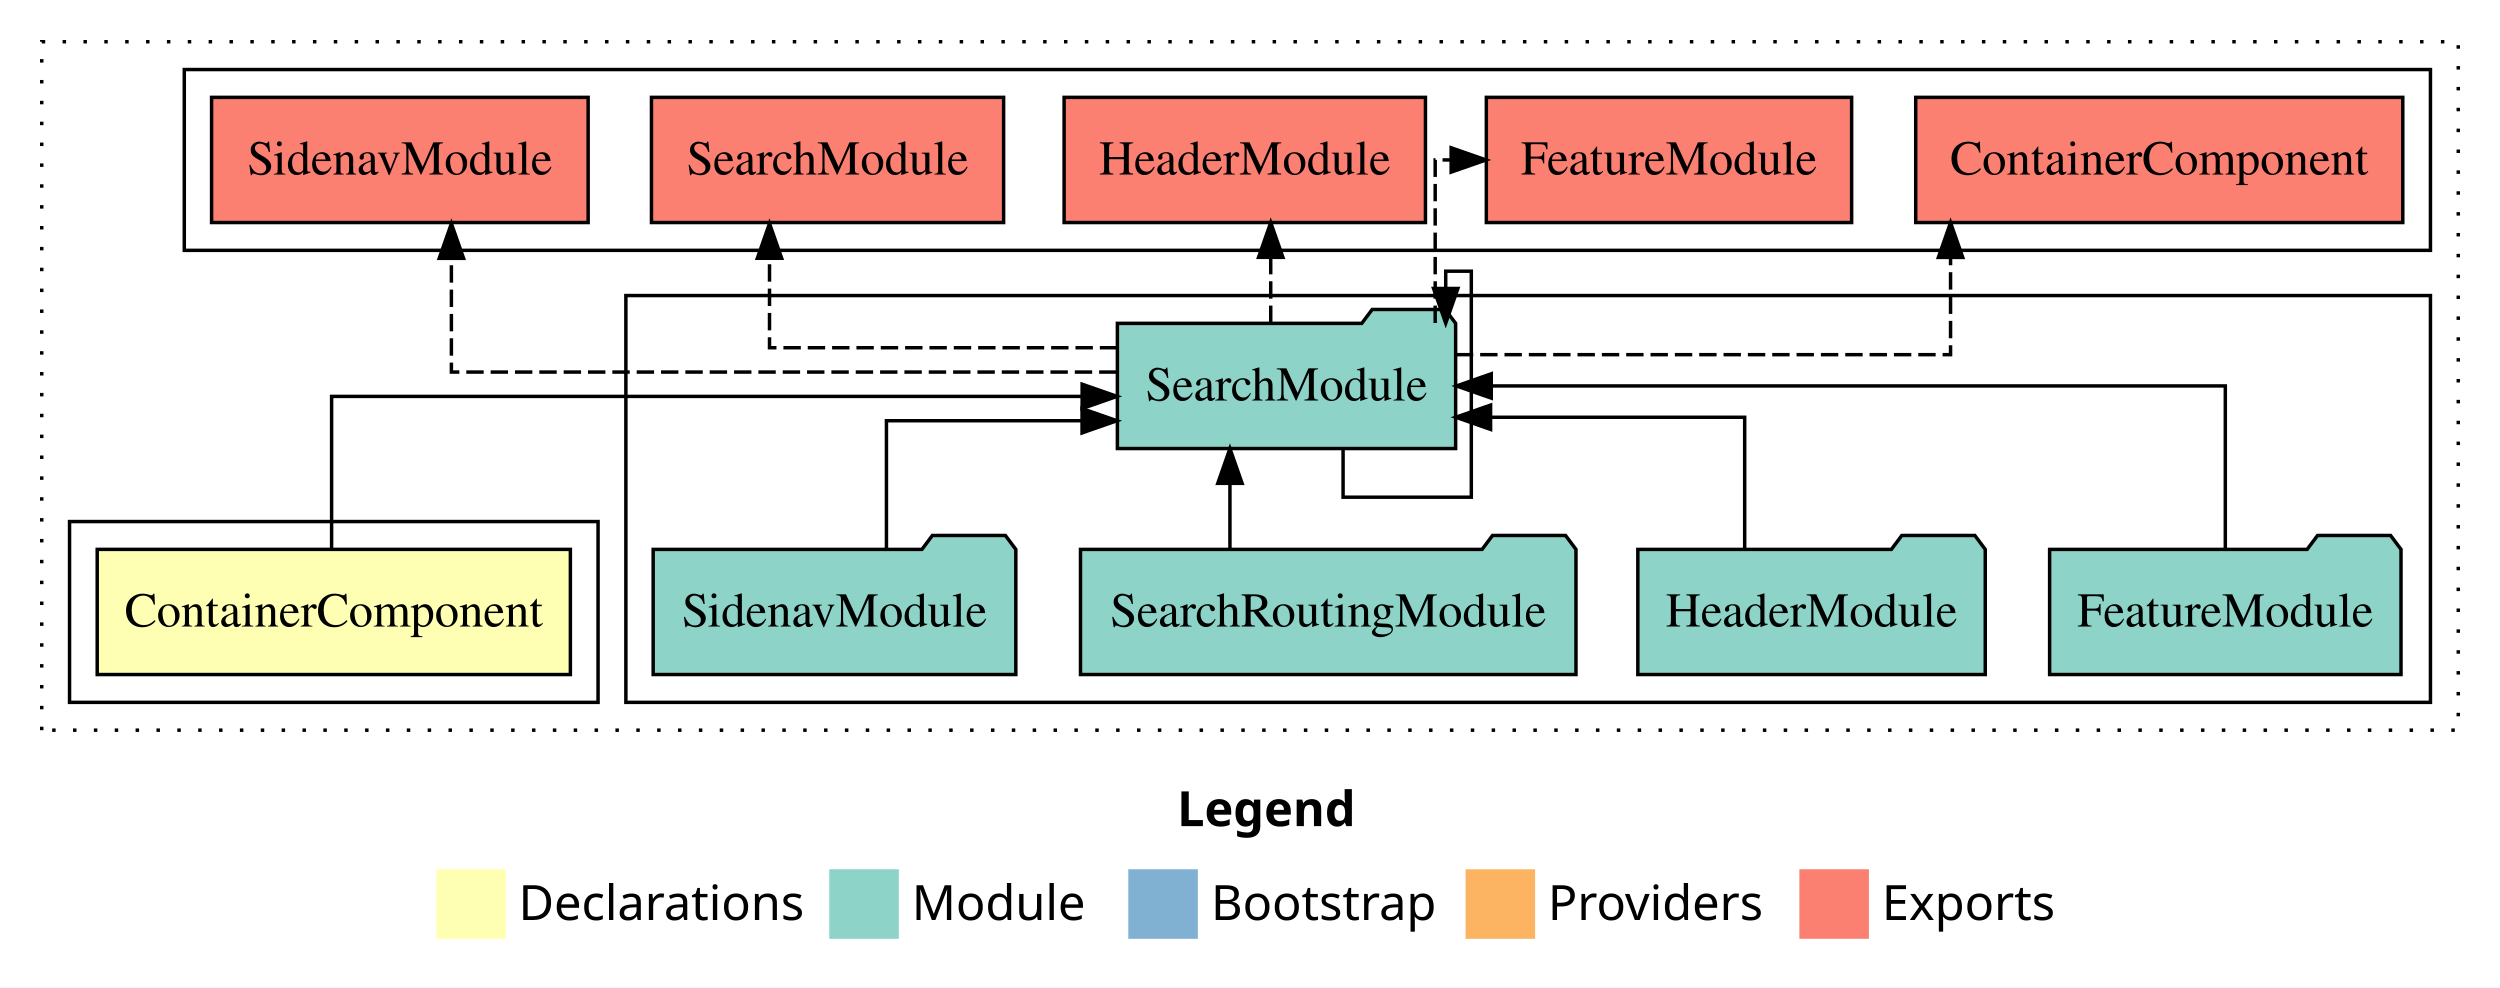
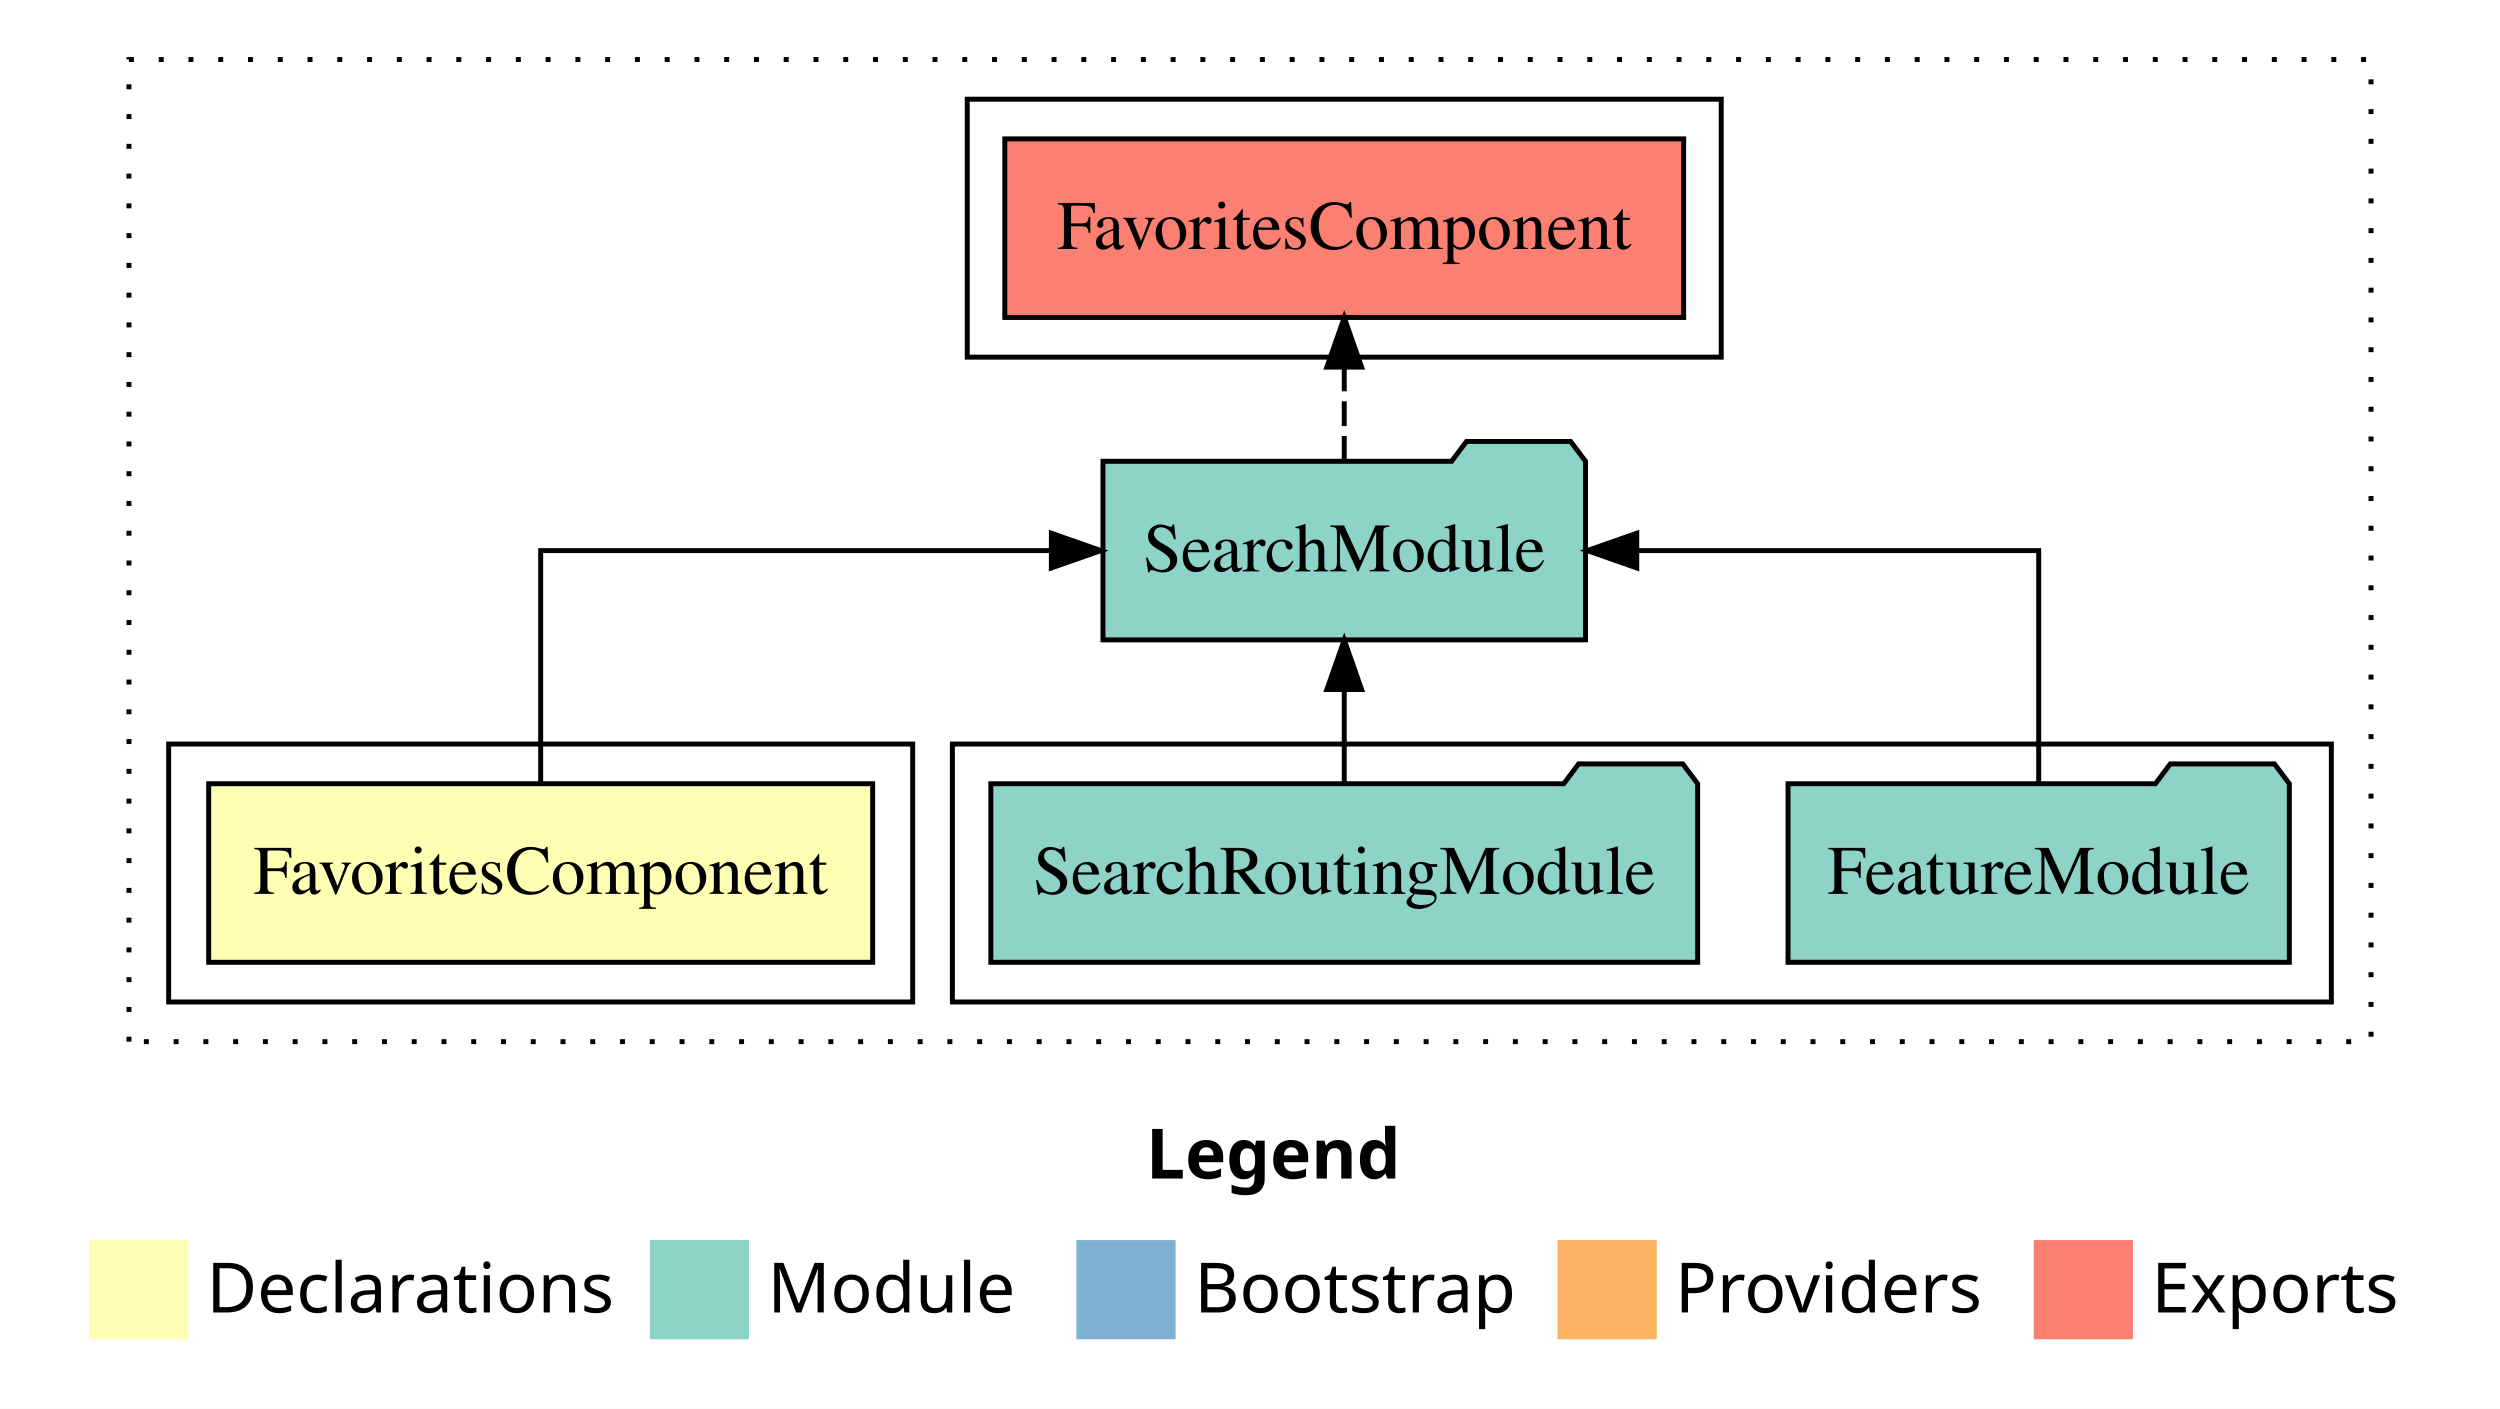
- <svg xmlns="http://www.w3.org/2000/svg" width="719pt" height="284pt" viewBox="0.00 0.00 719.00 284.00">
+ <svg xmlns="http://www.w3.org/2000/svg" width="504pt" height="284pt" viewBox="0.00 0.00 504.00 284.00">
  <g id="graph0" class="graph" transform="scale(1 1) rotate(0) translate(4 280)">
-     <polygon fill="white" stroke="transparent" points="-4,4 -4,-280 715,-280 715,4 -4,4" />
-     <text text-anchor="start" x="334.51" y="-42.4" font-family="sans-serif" font-weight="bold" font-size="14.00">Legend</text>
-     <polygon fill="#ffffb3" stroke="transparent" points="121.5,-10 121.5,-30 141.5,-30 141.5,-10 121.5,-10" />
-     <text text-anchor="start" x="145.13" y="-15.4" font-family="sans-serif" font-size="14.00">  Declarations</text>
-     <polygon fill="#8dd3c7" stroke="transparent" points="234.5,-10 234.5,-30 254.5,-30 254.5,-10 234.5,-10" />
-     <text text-anchor="start" x="258.23" y="-15.4" font-family="sans-serif" font-size="14.00">  Module</text>
-     <polygon fill="#80b1d3" stroke="transparent" points="320.5,-10 320.5,-30 340.5,-30 340.5,-10 320.5,-10" />
-     <text text-anchor="start" x="344.28" y="-15.4" font-family="sans-serif" font-size="14.00">  Bootstrap</text>
-     <polygon fill="#fdb462" stroke="transparent" points="417.5,-10 417.5,-30 437.5,-30 437.5,-10 417.5,-10" />
-     <text text-anchor="start" x="441.17" y="-15.4" font-family="sans-serif" font-size="14.00">  Providers</text>
-     <polygon fill="#fb8072" stroke="transparent" points="513.5,-10 513.5,-30 533.5,-30 533.5,-10 513.5,-10" />
-     <text text-anchor="start" x="537.23" y="-15.4" font-family="sans-serif" font-size="14.00">  Exports</text>
+     <polygon fill="white" stroke="transparent" points="-4,4 -4,-280 500,-280 500,4 -4,4" />
+     <text text-anchor="start" x="227.01" y="-42.4" font-family="sans-serif" font-weight="bold" font-size="14.00">Legend</text>
+     <polygon fill="#ffffb3" stroke="transparent" points="14,-10 14,-30 34,-30 34,-10 14,-10" />
+     <text text-anchor="start" x="37.63" y="-15.4" font-family="sans-serif" font-size="14.00">  Declarations</text>
+     <polygon fill="#8dd3c7" stroke="transparent" points="127,-10 127,-30 147,-30 147,-10 127,-10" />
+     <text text-anchor="start" x="150.73" y="-15.4" font-family="sans-serif" font-size="14.00">  Module</text>
+     <polygon fill="#80b1d3" stroke="transparent" points="213,-10 213,-30 233,-30 233,-10 213,-10" />
+     <text text-anchor="start" x="236.78" y="-15.4" font-family="sans-serif" font-size="14.00">  Bootstrap</text>
+     <polygon fill="#fdb462" stroke="transparent" points="310,-10 310,-30 330,-30 330,-10 310,-10" />
+     <text text-anchor="start" x="333.67" y="-15.4" font-family="sans-serif" font-size="14.00">  Providers</text>
+     <polygon fill="#fb8072" stroke="transparent" points="406,-10 406,-30 426,-30 426,-10 406,-10" />
+     <text text-anchor="start" x="429.73" y="-15.4" font-family="sans-serif" font-size="14.00">  Exports</text>
    <g id="clust1" class="cluster">
-       <polygon fill="none" stroke="black" stroke-dasharray="1,5" points="8,-70 8,-268 703,-268 703,-70 8,-70" />
+       <polygon fill="none" stroke="black" stroke-dasharray="1,5" points="22,-70 22,-268 474,-268 474,-70 22,-70" />
+     </g>
+     <g id="clust5" class="cluster">
+       <polygon fill="none" stroke="black" points="191,-208 191,-260 343,-260 343,-208 191,-208" />
    </g>
    <g id="clust4" class="cluster">
-       <polygon fill="none" stroke="black" points="176,-78 176,-195 695,-195 695,-78 176,-78" />
-     </g>
-     <g id="clust5" class="cluster">
-       <polygon fill="none" stroke="black" points="49,-208 49,-260 695,-260 695,-208 49,-208" />
+       <polygon fill="none" stroke="black" points="188,-78 188,-130 466,-130 466,-78 188,-78" />
    </g>
    <g id="clust2" class="cluster">
-       <polygon fill="none" stroke="black" points="16,-78 16,-130 168,-130 168,-78 16,-78" />
+       <polygon fill="none" stroke="black" points="30,-78 30,-130 180,-130 180,-78 30,-78" />
    </g>
    <g id="node1" class="node">
-       <polygon fill="#ffffb3" stroke="black" points="160.04,-122 23.96,-122 23.96,-86 160.04,-86 160.04,-122" />
-       <text text-anchor="middle" x="92" y="-99.8" font-family="Times,serif" font-size="14.00">ContainerComponent</text>
+       <polygon fill="#ffffb3" stroke="black" points="171.93,-122 38.07,-122 38.07,-86 171.93,-86 171.93,-122" />
+       <text text-anchor="middle" x="105" y="-99.8" font-family="Times,serif" font-size="14.00">FavoritesComponent</text>
    </g>
    <g id="node2" class="node">
-       <polygon fill="#8dd3c7" stroke="black" points="414.64,-187 411.64,-191 390.64,-191 387.64,-187 317.36,-187 317.36,-151 414.64,-151 414.64,-187" />
-       <text text-anchor="middle" x="366" y="-164.8" font-family="Times,serif" font-size="14.00">SearchModule</text>
+       <polygon fill="#8dd3c7" stroke="black" points="315.64,-187 312.64,-191 291.64,-191 288.64,-187 218.36,-187 218.36,-151 315.64,-151 315.64,-187" />
+       <text text-anchor="middle" x="267" y="-164.8" font-family="Times,serif" font-size="14.00">SearchModule</text>
    </g>
    <g id="edge1" class="edge">
-       <path fill="none" stroke="black" d="M91.37,-122.27C91.37,-140.56 91.37,-166 91.37,-166 91.37,-166 307.22,-166 307.22,-166" />
-       <polygon fill="black" stroke="black" points="307.22,-169.5 317.22,-166 307.22,-162.5 307.22,-169.5" />
+       <path fill="none" stroke="black" d="M105,-122.11C105,-141.34 105,-169 105,-169 105,-169 207.96,-169 207.96,-169" />
+       <polygon fill="black" stroke="black" points="207.96,-172.5 217.96,-169 207.95,-165.5 207.96,-172.5" />
+     </g>
+     <g id="node5" class="node">
+       <polygon fill="#fb8072" stroke="black" points="335.43,-252 198.57,-252 198.57,-216 335.43,-216 335.43,-252" />
+       <text text-anchor="middle" x="267" y="-229.8" font-family="Times,serif" font-size="14.00">FavoritesComponent </text>
    </g>
    <g id="edge4" class="edge">
-       <path fill="none" stroke="black" d="M382.27,-150.76C382.27,-143.57 382.27,-137 382.27,-137 382.27,-137 419.15,-137 419.15,-137 419.15,-137 419.15,-202 419.15,-202 419.15,-202 411.79,-202 411.79,-202 411.79,-202 411.79,-197.04 411.79,-197.04" />
-       <polygon fill="black" stroke="black" points="415.29,-197.04 411.79,-187.04 408.29,-197.04 415.29,-197.04" />
-     </g>
-     <g id="node7" class="node">
-       <polygon fill="#fb8072" stroke="black" points="687.04,-252 546.96,-252 546.96,-216 687.04,-216 687.04,-252" />
-       <text text-anchor="middle" x="617" y="-229.8" font-family="Times,serif" font-size="14.00">ContainerComponent </text>
-     </g>
-     <g id="edge7" class="edge">
-       <path fill="none" stroke="black" stroke-dasharray="5,2" d="M414.69,-178C471.27,-178 556.98,-178 556.98,-178 556.98,-178 556.98,-205.97 556.98,-205.97" />
-       <polygon fill="black" stroke="black" points="553.48,-205.97 556.98,-215.97 560.48,-205.97 553.48,-205.97" />
-     </g>
-     <g id="node8" class="node">
-       <polygon fill="#fb8072" stroke="black" points="528.53,-252 423.47,-252 423.47,-216 528.53,-216 528.53,-252" />
-       <text text-anchor="middle" x="476" y="-229.8" font-family="Times,serif" font-size="14.00">FeatureModule </text>
-     </g>
-     <g id="edge8" class="edge">
-       <path fill="none" stroke="black" stroke-dasharray="5,2" d="M408.76,-187.11C408.76,-206.34 408.76,-234 408.76,-234 408.76,-234 413.35,-234 413.35,-234" />
-       <polygon fill="black" stroke="black" points="413.35,-237.5 423.35,-234 413.35,-230.5 413.35,-237.5" />
-     </g>
-     <g id="node9" class="node">
-       <polygon fill="#fb8072" stroke="black" points="405.96,-252 302.04,-252 302.04,-216 405.96,-216 405.96,-252" />
-       <text text-anchor="middle" x="354" y="-229.8" font-family="Times,serif" font-size="14.00">HeaderModule </text>
-     </g>
-     <g id="edge9" class="edge">
-       <path fill="none" stroke="black" stroke-dasharray="5,2" d="M361.46,-187.11C361.46,-187.11 361.46,-205.99 361.46,-205.99" />
-       <polygon fill="black" stroke="black" points="357.96,-205.99 361.46,-215.99 364.96,-205.99 357.96,-205.99" />
-     </g>
-     <g id="node10" class="node">
-       <polygon fill="#fb8072" stroke="black" points="284.64,-252 183.36,-252 183.36,-216 284.64,-216 284.64,-252" />
-       <text text-anchor="middle" x="234" y="-229.8" font-family="Times,serif" font-size="14.00">SearchModule </text>
-     </g>
-     <g id="edge10" class="edge">
-       <path fill="none" stroke="black" stroke-dasharray="5,2" d="M317.31,-180C273.95,-180 217.31,-180 217.31,-180 217.31,-180 217.31,-205.72 217.31,-205.72" />
-       <polygon fill="black" stroke="black" points="213.81,-205.72 217.31,-215.72 220.81,-205.72 213.81,-205.72" />
-     </g>
-     <g id="node11" class="node">
-       <polygon fill="#fb8072" stroke="black" points="165.15,-252 56.85,-252 56.85,-216 165.15,-216 165.15,-252" />
-       <text text-anchor="middle" x="111" y="-229.8" font-family="Times,serif" font-size="14.00">SidenavModule </text>
-     </g>
-     <g id="edge11" class="edge">
-       <path fill="none" stroke="black" stroke-dasharray="5,2" d="M317.11,-173C246.88,-173 125.82,-173 125.82,-173 125.82,-173 125.82,-205.7 125.82,-205.7" />
-       <polygon fill="black" stroke="black" points="122.32,-205.7 125.82,-215.7 129.32,-205.7 122.32,-205.7" />
+       <path fill="none" stroke="black" stroke-dasharray="5,2" d="M267,-187.11C267,-187.11 267,-205.99 267,-205.99" />
+       <polygon fill="black" stroke="black" points="263.5,-205.99 267,-215.99 270.5,-205.99 263.5,-205.99" />
    </g>
    <g id="node3" class="node">
-       <polygon fill="#8dd3c7" stroke="black" points="686.53,-122 683.53,-126 662.53,-126 659.53,-122 585.47,-122 585.47,-86 686.53,-86 686.53,-122" />
-       <text text-anchor="middle" x="636" y="-99.8" font-family="Times,serif" font-size="14.00">FeatureModule</text>
+       <polygon fill="#8dd3c7" stroke="black" points="457.53,-122 454.53,-126 433.53,-126 430.53,-122 356.47,-122 356.47,-86 457.53,-86 457.53,-122" />
+       <text text-anchor="middle" x="407" y="-99.8" font-family="Times,serif" font-size="14.00">FeatureModule</text>
    </g>
    <g id="edge2" class="edge">
-       <path fill="none" stroke="black" d="M636,-122.11C636,-141.34 636,-169 636,-169 636,-169 424.89,-169 424.89,-169" />
-       <polygon fill="black" stroke="black" points="424.89,-165.5 414.89,-169 424.89,-172.5 424.89,-165.5" />
+       <path fill="none" stroke="black" d="M407,-122.11C407,-141.34 407,-169 407,-169 407,-169 325.97,-169 325.97,-169" />
+       <polygon fill="black" stroke="black" points="325.97,-165.5 315.97,-169 325.97,-172.5 325.97,-165.5" />
    </g>
    <g id="node4" class="node">
-       <polygon fill="#8dd3c7" stroke="black" points="566.96,-122 563.96,-126 542.96,-126 539.96,-122 467.04,-122 467.04,-86 566.96,-86 566.96,-122" />
-       <text text-anchor="middle" x="517" y="-99.8" font-family="Times,serif" font-size="14.00">HeaderModule</text>
+       <polygon fill="#8dd3c7" stroke="black" points="338.25,-122 335.25,-126 314.25,-126 311.25,-122 195.75,-122 195.75,-86 338.25,-86 338.25,-122" />
+       <text text-anchor="middle" x="267" y="-99.8" font-family="Times,serif" font-size="14.00">SearchRoutingModule</text>
    </g>
    <g id="edge3" class="edge">
-       <path fill="none" stroke="black" d="M497.77,-122.03C497.77,-138.4 497.77,-160 497.77,-160 497.77,-160 424.69,-160 424.69,-160" />
-       <polygon fill="black" stroke="black" points="424.69,-156.5 414.69,-160 424.69,-163.5 424.69,-156.5" />
-     </g>
-     <g id="node5" class="node">
-       <polygon fill="#8dd3c7" stroke="black" points="449.25,-122 446.25,-126 425.25,-126 422.25,-122 306.75,-122 306.75,-86 449.25,-86 449.25,-122" />
-       <text text-anchor="middle" x="378" y="-99.8" font-family="Times,serif" font-size="14.00">SearchRoutingModule</text>
-     </g>
-     <g id="edge5" class="edge">
-       <path fill="none" stroke="black" d="M349.73,-122.11C349.73,-122.11 349.73,-140.99 349.73,-140.99" />
-       <polygon fill="black" stroke="black" points="346.23,-140.99 349.73,-150.99 353.23,-140.99 346.23,-140.99" />
-     </g>
-     <g id="node6" class="node">
-       <polygon fill="#8dd3c7" stroke="black" points="288.15,-122 285.15,-126 264.15,-126 261.15,-122 183.85,-122 183.85,-86 288.15,-86 288.15,-122" />
-       <text text-anchor="middle" x="236" y="-99.8" font-family="Times,serif" font-size="14.00">SidenavModule</text>
-     </g>
-     <g id="edge6" class="edge">
-       <path fill="none" stroke="black" d="M250.94,-122.01C250.94,-138.05 250.94,-159 250.94,-159 250.94,-159 307.2,-159 307.2,-159" />
-       <polygon fill="black" stroke="black" points="307.2,-162.5 317.2,-159 307.2,-155.5 307.2,-162.5" />
+       <path fill="none" stroke="black" d="M267,-122.11C267,-122.11 267,-140.99 267,-140.99" />
+       <polygon fill="black" stroke="black" points="263.5,-140.99 267,-150.99 270.5,-140.99 263.5,-140.99" />
    </g>
  </g>
</svg>
